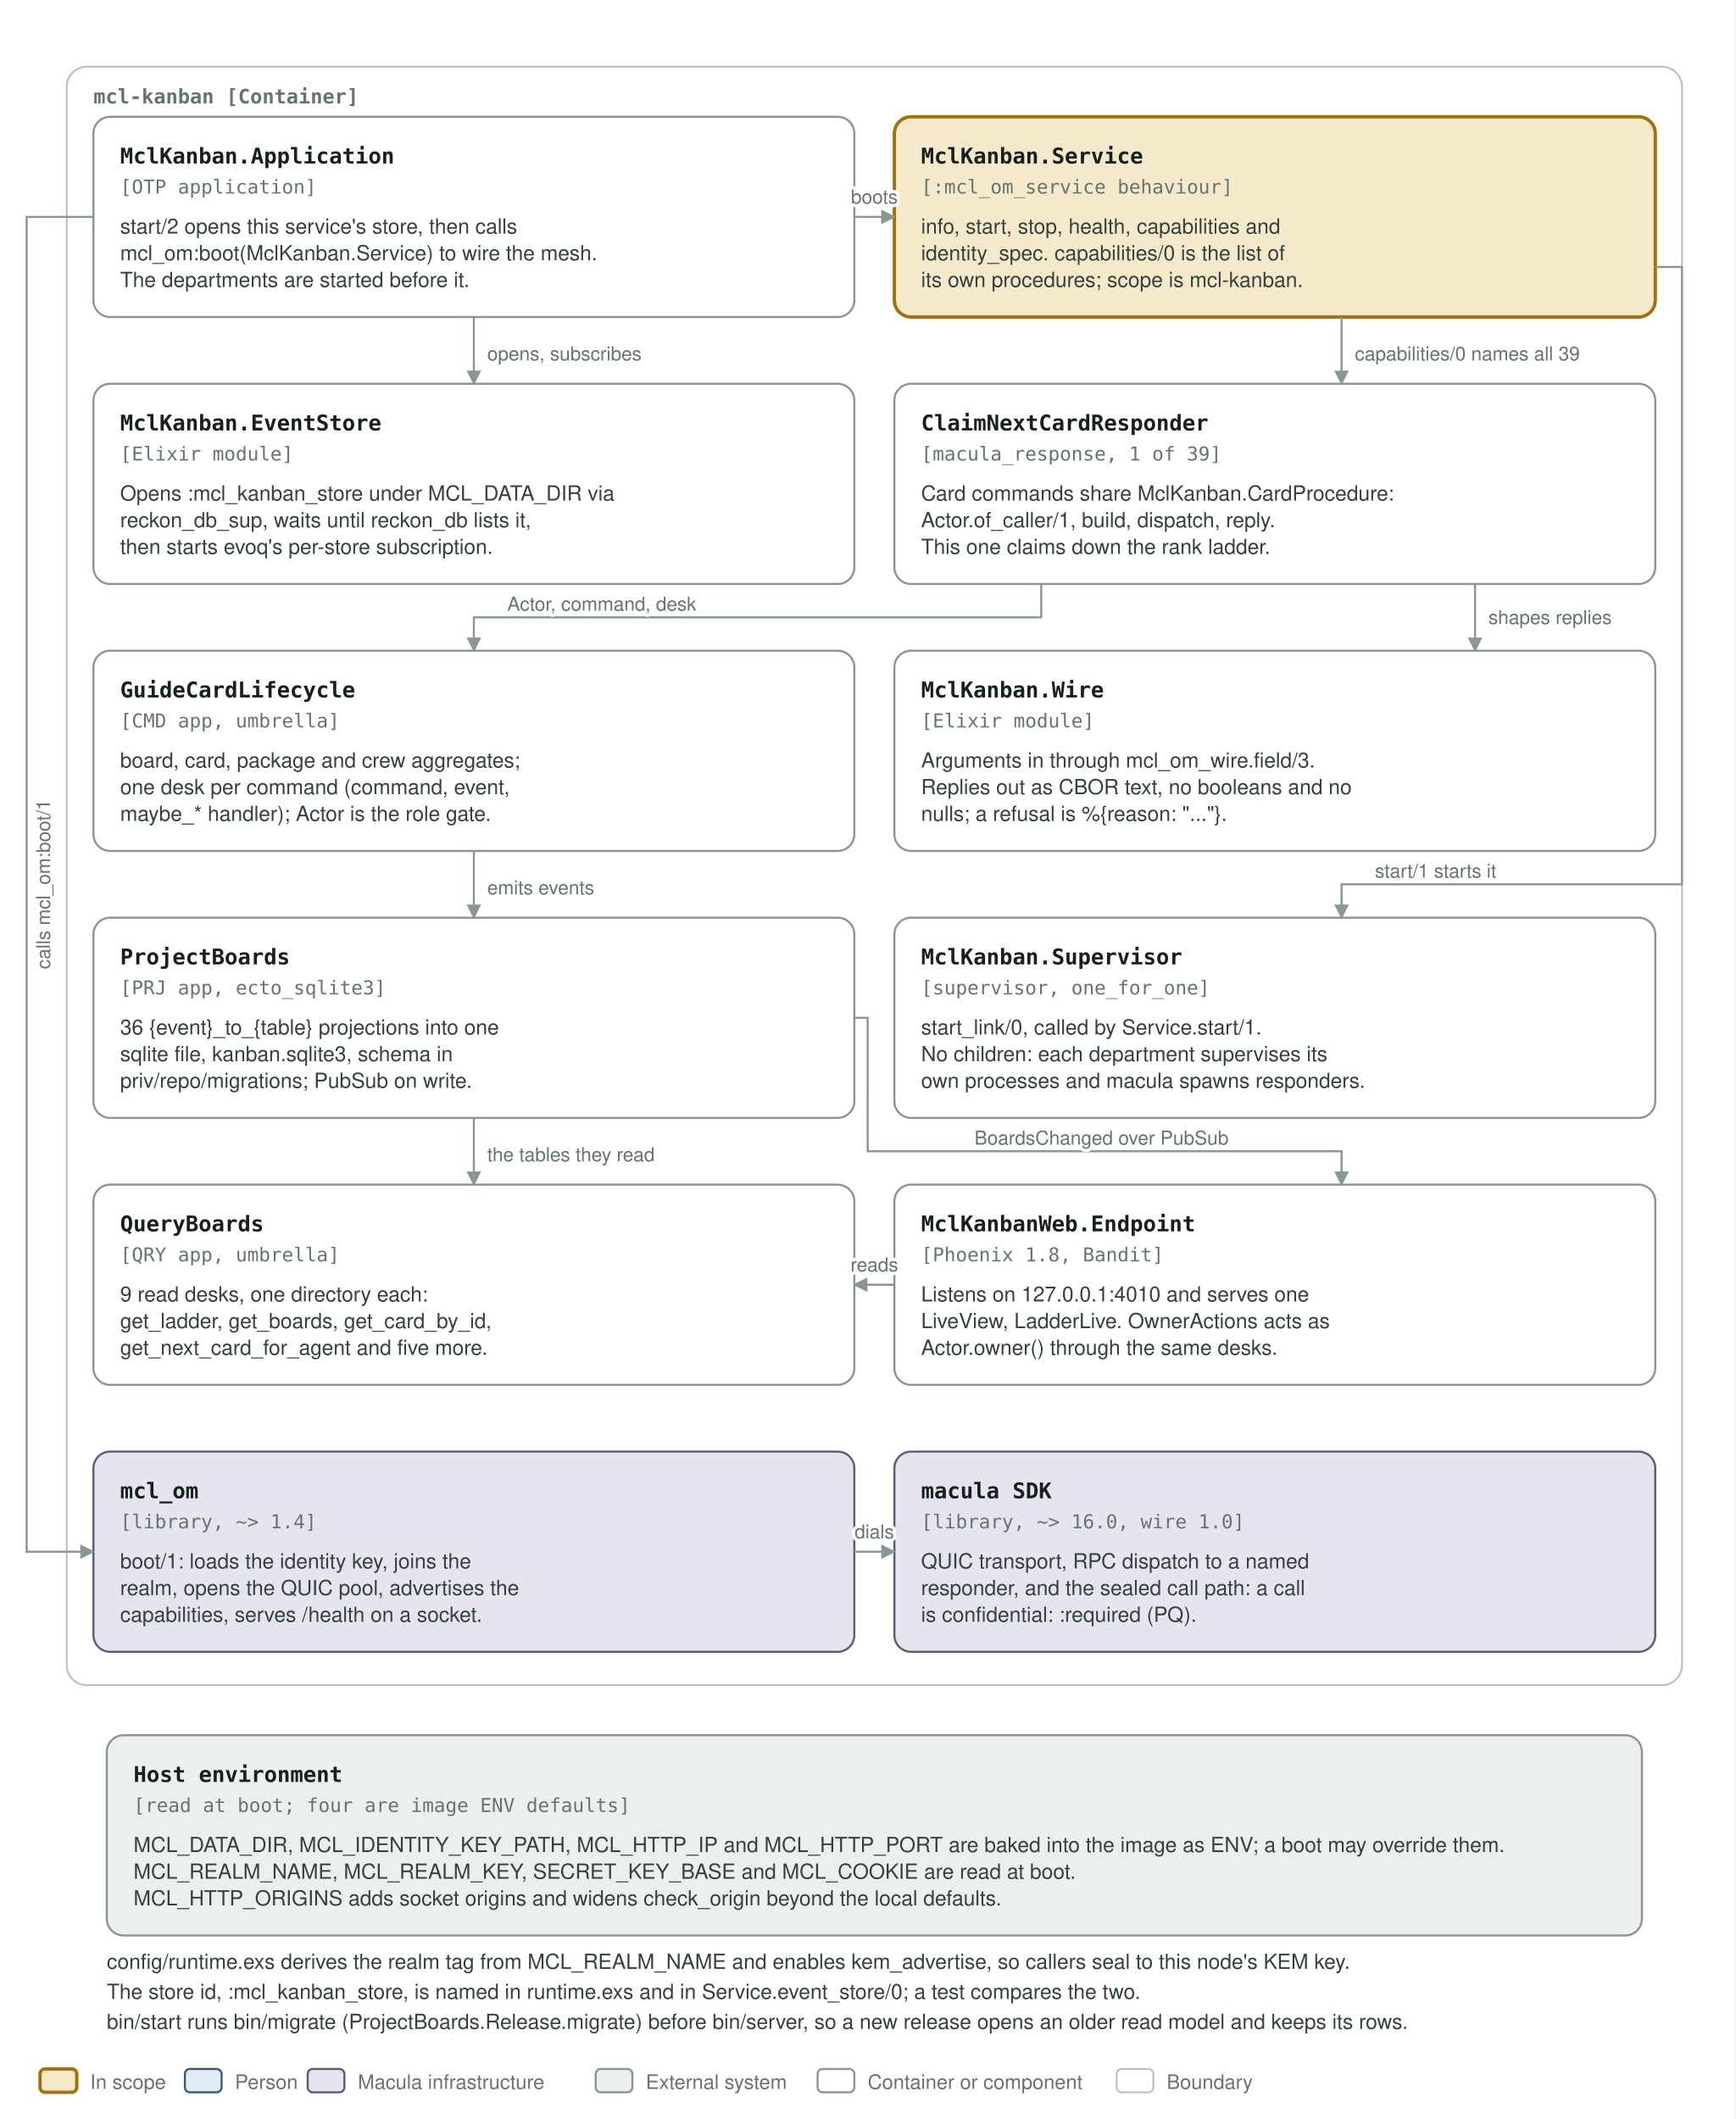
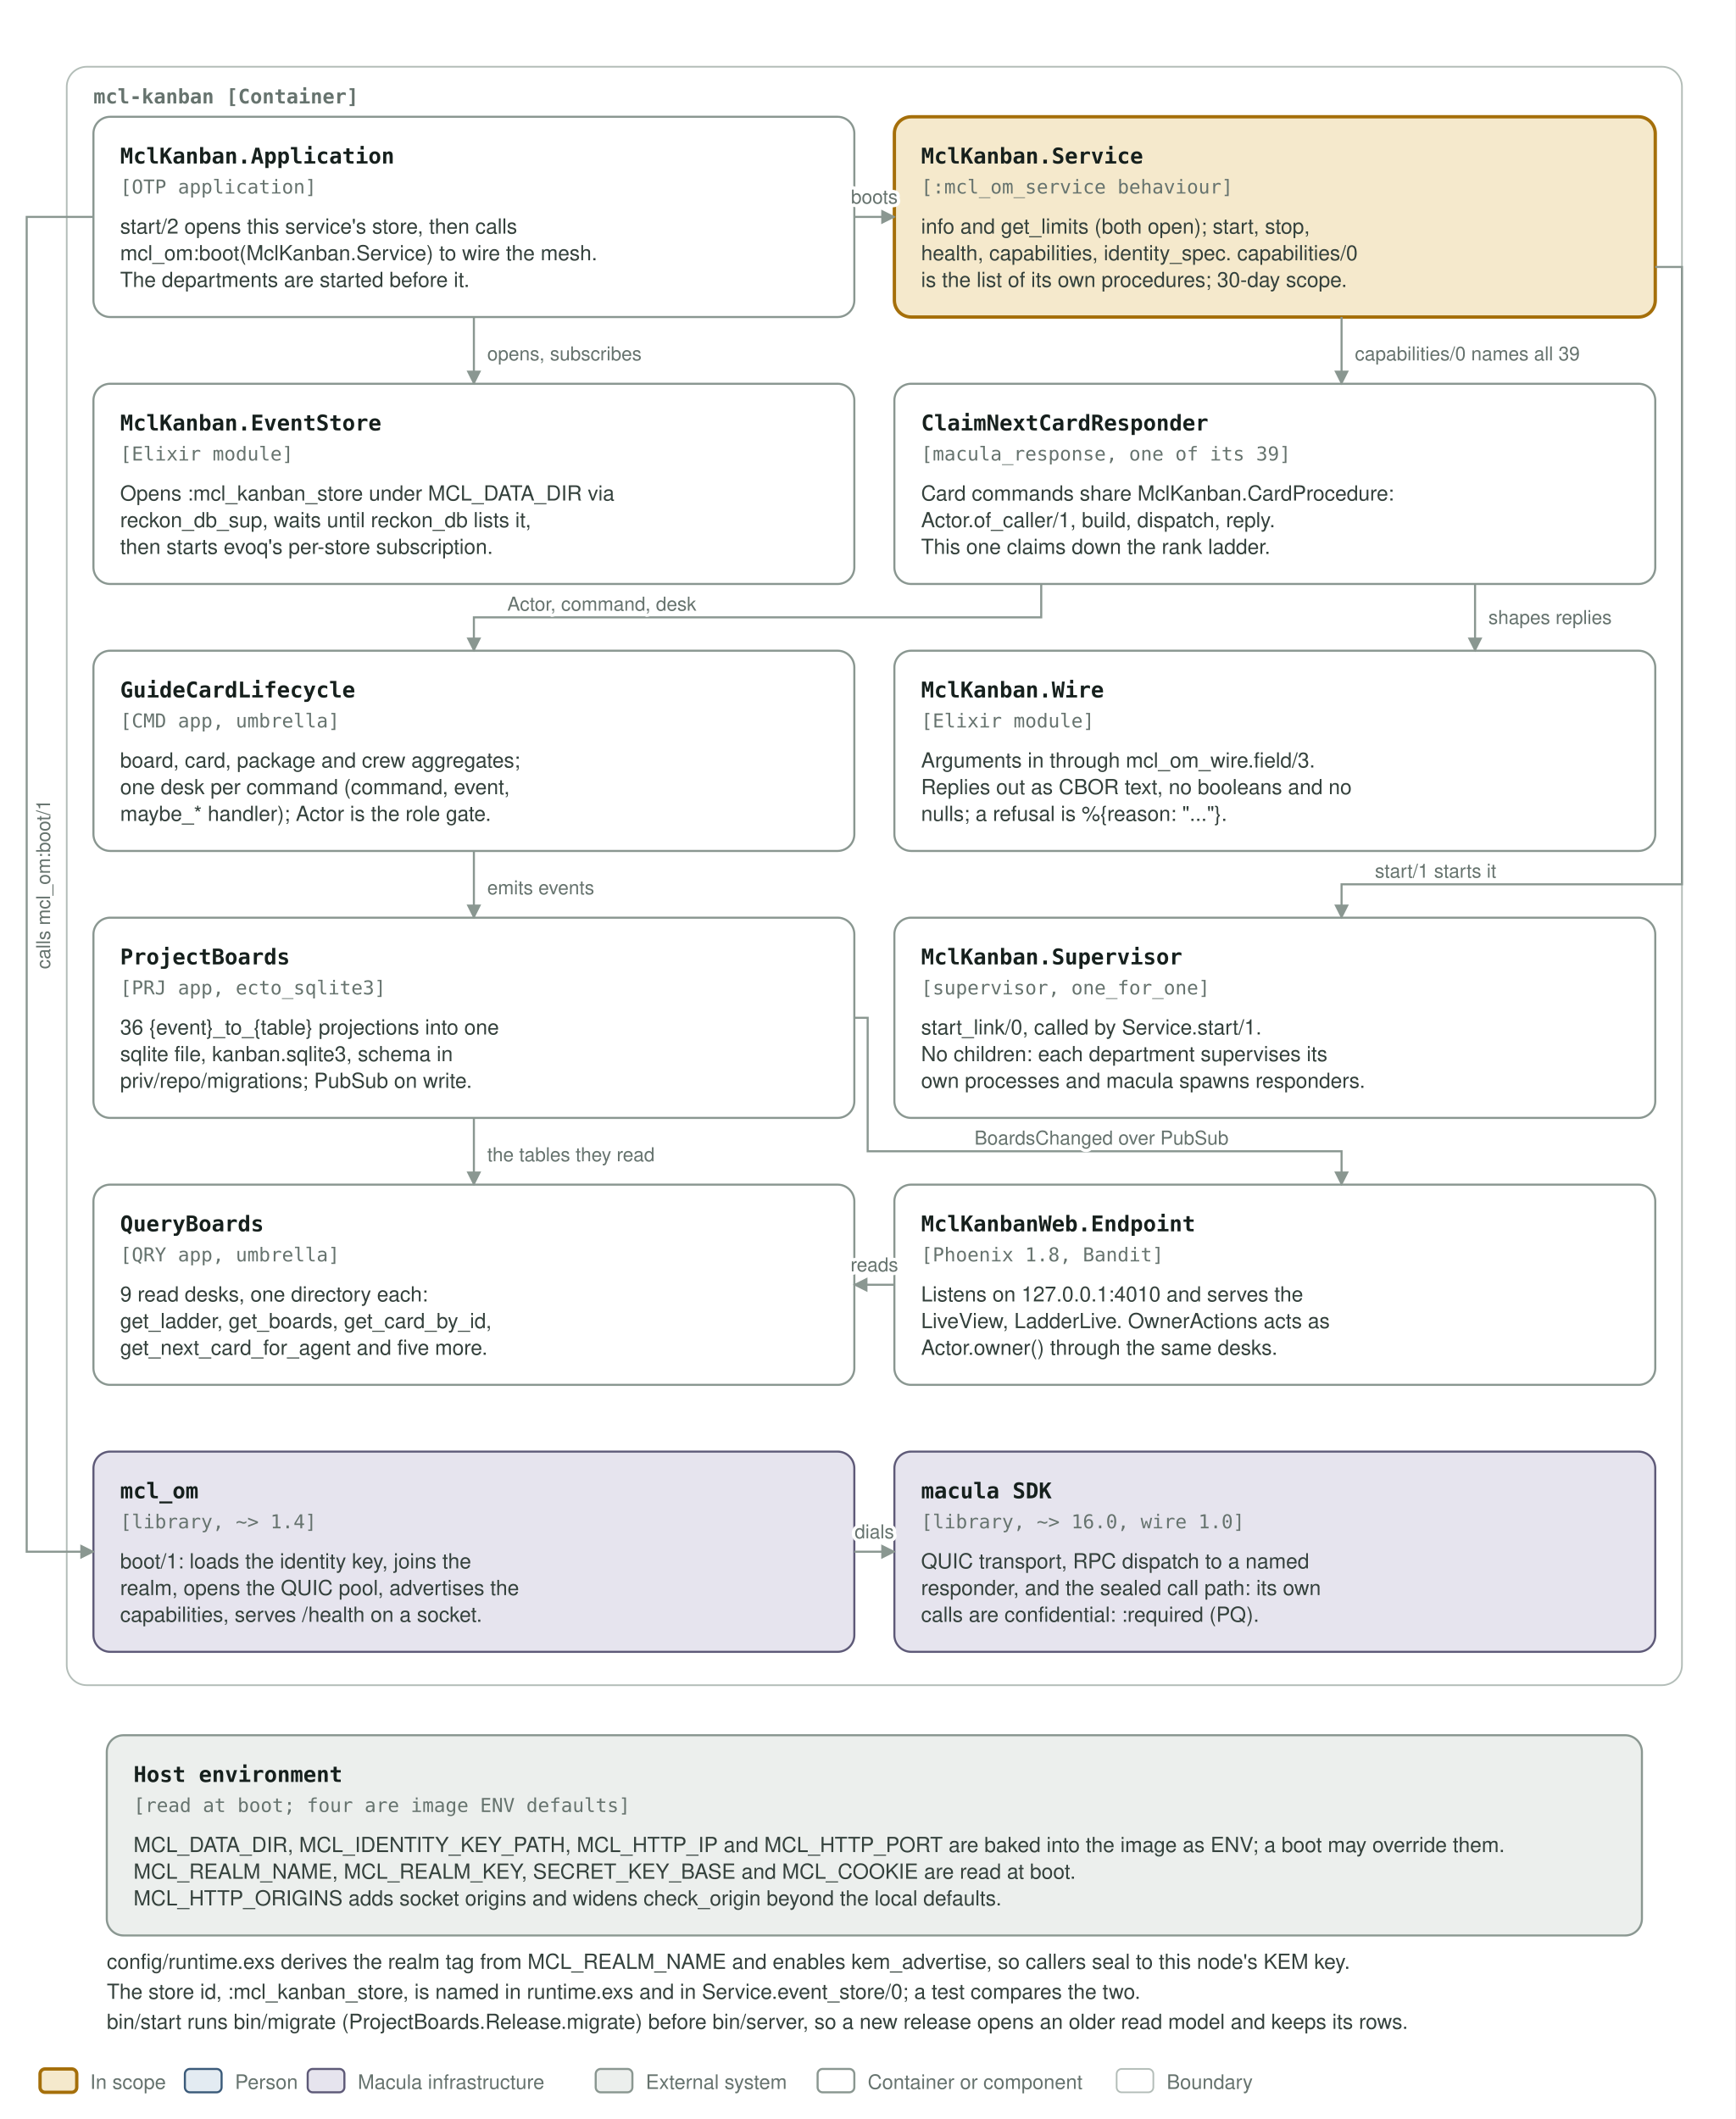
<svg xmlns="http://www.w3.org/2000/svg" viewBox="0 0 1040 1270" role="img" aria-label="mcl-kanban components">
  <style>
.t-name { font-family: "Atkinson Hyperlegible", "Segoe UI", system-ui, -apple-system, Helvetica, Arial, sans-serif; font-size: 15px; font-weight: 700; }
.t-desc { font-family: "Atkinson Hyperlegible", "Segoe UI", system-ui, -apple-system, Helvetica, Arial, sans-serif; font-size: 12.5px; }
.t-rel { font-family: "Atkinson Hyperlegible", "Segoe UI", system-ui, -apple-system, Helvetica, Arial, sans-serif; font-size: 11.5px; paint-order: stroke; stroke-width: 4px; stroke-linejoin: round; }
.t-code { font-family: "JetBrains Mono", ui-monospace, Menlo, Consolas, monospace; font-size: 13px; font-weight: 600; }
.t-type { font-family: "JetBrains Mono", ui-monospace, Menlo, Consolas, monospace; font-size: 11.5px; }
.t-bound { font-family: "JetBrains Mono", ui-monospace, Menlo, Consolas, monospace; font-size: 12px; font-weight: 600; }
.t-leg { font-family: "Atkinson Hyperlegible", "Segoe UI", system-ui, -apple-system, Helvetica, Arial, sans-serif; font-size: 12px; }
.edge { fill: none; stroke-width: 1.25; }
.edge-later { fill: none; stroke-width: 1.25; stroke-dasharray: 5 4; }
.bg { fill: #FFFFFF; }
.b-sys { fill: #F5E9CC; stroke: #A56F0A; stroke-width: 2; }
.b-per { fill: #E3EBF2; stroke: #3B5B7A; stroke-width: 1.25; }
.b-mac { fill: #E6E4EE; stroke: #5E5A78; stroke-width: 1.25; }
.b-ext { fill: #ECEFED; stroke: #8A9791; stroke-width: 1.25; }
.b-cmp { fill: #FFFFFF; stroke: #8A9791; stroke-width: 1.25; }
.b-later { fill: none; stroke: #8A9791; stroke-width: 1.25; stroke-dasharray: 5 4; }
.bound { fill: none; stroke: #B3BDB8; stroke-width: 1; }
.head { fill: #3B5B7A; }
.t-name, .t-code { fill: #16201D; }
.t-type, .t-bound, .t-leg { fill: #66736E; }
.t-desc { fill: #34413C; }
.t-rel { fill: #66736E; stroke: #FFFFFF; }
.edge, .edge-later { stroke: #8A9791; }
.arrowhead { fill: #8A9791; }
@media (prefers-color-scheme: dark) {
.bg { fill: #171F1C; }
.b-sys { fill: #3A2E13; stroke: #E3AA3C; }
.b-per { fill: #1D2A36; stroke: #8EB4D8; }
.b-mac { fill: #26243A; stroke: #A9A4C8; }
.b-ext { fill: #1C2421; stroke: #7D8B85; }
.b-cmp { fill: #171F1C; stroke: #7D8B85; }
.b-later { stroke: #7D8B85; }
.bound { stroke: #4A5752; }
.head { fill: #8EB4D8; }
.t-name, .t-code { fill: #E6ECE9; }
.t-type, .t-bound, .t-leg { fill: #93A09A; }
.t-desc { fill: #C3CDC8; }
.t-rel { fill: #93A09A; stroke: #171F1C; }
.edge, .edge-later { stroke: #7D8B85; }
.arrowhead { fill: #7D8B85; }
}
</style>
  <defs>
    <marker id="a" viewBox="0 0 10 10" refX="9" refY="5" markerWidth="7" markerHeight="7" orient="auto-start-reverse">
      <path class="arrowhead" d="M0 0L10 5L0 10z" />
    </marker>
  </defs>
  <rect class="bg" x="0" y="0" width="1040" height="1270" />
  <rect class="bound" x="40" y="40" width="968" height="970" rx="12" />
  <text class="t-bound" x="56" y="62">mcl-kanban [Container]</text>
  <rect class="b-cmp" x="56" y="70" width="456" height="120" rx="10" />
  <text class="t-code" x="72" y="98">MclKanban.Application</text>
  <text class="t-type" x="72" y="116">[OTP application]</text>
  <text class="t-desc" x="72" y="140">start/2 opens this service's store, then calls</text>
  <text class="t-desc" x="72" y="156">mcl_om:boot(MclKanban.Service) to wire the mesh.</text>
  <text class="t-desc" x="72" y="172">The departments are started before it.</text>
  <rect class="b-sys" x="536" y="70" width="456" height="120" rx="10" />
  <text class="t-code" x="552" y="98">MclKanban.Service</text>
  <text class="t-type" x="552" y="116">[:mcl_om_service behaviour]</text>
-   <text class="t-desc" x="552" y="140">info, start, stop, health, capabilities and</text>
-   <text class="t-desc" x="552" y="156">identity_spec. capabilities/0 is the list of</text>
-   <text class="t-desc" x="552" y="172">its own procedures; scope is mcl-kanban.</text>
+   <text class="t-desc" x="552" y="140">info and get_limits (both open); start, stop,</text>
+   <text class="t-desc" x="552" y="156">health, capabilities, identity_spec. capabilities/0</text>
+   <text class="t-desc" x="552" y="172">is the list of its own procedures; 30-day scope.</text>
  <rect class="b-cmp" x="56" y="230" width="456" height="120" rx="10" />
  <text class="t-code" x="72" y="258">MclKanban.EventStore</text>
  <text class="t-type" x="72" y="276">[Elixir module]</text>
  <text class="t-desc" x="72" y="300">Opens :mcl_kanban_store under MCL_DATA_DIR via</text>
  <text class="t-desc" x="72" y="316">reckon_db_sup, waits until reckon_db lists it,</text>
  <text class="t-desc" x="72" y="332">then starts evoq's per-store subscription.</text>
  <rect class="b-cmp" x="536" y="230" width="456" height="120" rx="10" />
  <text class="t-code" x="552" y="258">ClaimNextCardResponder</text>
-   <text class="t-type" x="552" y="276">[macula_response, 1 of 39]</text>
+   <text class="t-type" x="552" y="276">[macula_response, one of its 39]</text>
  <text class="t-desc" x="552" y="300">Card commands share MclKanban.CardProcedure:</text>
  <text class="t-desc" x="552" y="316">Actor.of_caller/1, build, dispatch, reply.</text>
  <text class="t-desc" x="552" y="332">This one claims down the rank ladder.</text>
  <rect class="b-cmp" x="56" y="390" width="456" height="120" rx="10" />
  <text class="t-code" x="72" y="418">GuideCardLifecycle</text>
  <text class="t-type" x="72" y="436">[CMD app, umbrella]</text>
  <text class="t-desc" x="72" y="460">board, card, package and crew aggregates;</text>
  <text class="t-desc" x="72" y="476">one desk per command (command, event,</text>
  <text class="t-desc" x="72" y="492">maybe_* handler); Actor is the role gate.</text>
  <rect class="b-cmp" x="536" y="390" width="456" height="120" rx="10" />
  <text class="t-code" x="552" y="418">MclKanban.Wire</text>
  <text class="t-type" x="552" y="436">[Elixir module]</text>
  <text class="t-desc" x="552" y="460">Arguments in through mcl_om_wire.field/3.</text>
  <text class="t-desc" x="552" y="476">Replies out as CBOR text, no booleans and no</text>
  <text class="t-desc" x="552" y="492">nulls; a refusal is %{reason: "..."}.</text>
  <rect class="b-cmp" x="56" y="550" width="456" height="120" rx="10" />
  <text class="t-code" x="72" y="578">ProjectBoards</text>
  <text class="t-type" x="72" y="596">[PRJ app, ecto_sqlite3]</text>
  <text class="t-desc" x="72" y="620">36 {event}_to_{table} projections into one</text>
  <text class="t-desc" x="72" y="636">sqlite file, kanban.sqlite3, schema in</text>
  <text class="t-desc" x="72" y="652">priv/repo/migrations; PubSub on write.</text>
  <rect class="b-cmp" x="536" y="550" width="456" height="120" rx="10" />
  <text class="t-code" x="552" y="578">MclKanban.Supervisor</text>
  <text class="t-type" x="552" y="596">[supervisor, one_for_one]</text>
  <text class="t-desc" x="552" y="620">start_link/0, called by Service.start/1.</text>
  <text class="t-desc" x="552" y="636">No children: each department supervises its</text>
  <text class="t-desc" x="552" y="652">own processes and macula spawns responders.</text>
  <rect class="b-cmp" x="56" y="710" width="456" height="120" rx="10" />
  <text class="t-code" x="72" y="738">QueryBoards</text>
  <text class="t-type" x="72" y="756">[QRY app, umbrella]</text>
  <text class="t-desc" x="72" y="780">9 read desks, one directory each:</text>
  <text class="t-desc" x="72" y="796">get_ladder, get_boards, get_card_by_id,</text>
  <text class="t-desc" x="72" y="812">get_next_card_for_agent and five more.</text>
  <rect class="b-cmp" x="536" y="710" width="456" height="120" rx="10" />
  <text class="t-code" x="552" y="738">MclKanbanWeb.Endpoint</text>
  <text class="t-type" x="552" y="756">[Phoenix 1.8, Bandit]</text>
-   <text class="t-desc" x="552" y="780">Listens on 127.0.0.1:4010 and serves one</text>
+   <text class="t-desc" x="552" y="780">Listens on 127.0.0.1:4010 and serves the</text>
  <text class="t-desc" x="552" y="796">LiveView, LadderLive. OwnerActions acts as</text>
  <text class="t-desc" x="552" y="812">Actor.owner() through the same desks.</text>
  <rect class="b-mac" x="56" y="870" width="456" height="120" rx="10" />
  <text class="t-code" x="72" y="898">mcl_om</text>
  <text class="t-type" x="72" y="916">[library, ~&gt; 1.4]</text>
  <text class="t-desc" x="72" y="940">boot/1: loads the identity key, joins the</text>
  <text class="t-desc" x="72" y="956">realm, opens the QUIC pool, advertises the</text>
  <text class="t-desc" x="72" y="972">capabilities, serves /health on a socket.</text>
  <rect class="b-mac" x="536" y="870" width="456" height="120" rx="10" />
  <text class="t-code" x="552" y="898">macula SDK</text>
  <text class="t-type" x="552" y="916">[library, ~&gt; 16.0, wire 1.0]</text>
  <text class="t-desc" x="552" y="940">QUIC transport, RPC dispatch to a named</text>
-   <text class="t-desc" x="552" y="956">responder, and the sealed call path: a call</text>
-   <text class="t-desc" x="552" y="972">is confidential: :required (PQ).</text>
+   <text class="t-desc" x="552" y="956">responder, and the sealed call path: its own</text>
+   <text class="t-desc" x="552" y="972">calls are confidential: :required (PQ).</text>
  <path class="edge" d="M56 130H16V930H56" marker-end="url(#a)" />
  <text class="t-rel" x="30" y="530" text-anchor="middle" transform="rotate(-90 30 530)">calls mcl_om:boot/1</text>
  <path class="edge" d="M512 130H536" marker-end="url(#a)" />
  <text class="t-rel" x="524" y="122" text-anchor="middle">boots</text>
  <path class="edge" d="M284 190V230" marker-end="url(#a)" />
  <text class="t-rel" x="292" y="216">opens, subscribes</text>
  <path class="edge" d="M804 190V230" marker-end="url(#a)" />
  <text class="t-rel" x="812" y="216">capabilities/0 names all 39</text>
  <path class="edge" d="M992 160H1008V530H804V550" marker-end="url(#a)" />
  <text class="t-rel" x="824" y="526">start/1 starts it</text>
  <path class="edge" d="M624 350V370H284V390" marker-end="url(#a)" />
  <text class="t-rel" x="304" y="366">Actor, command, desk</text>
  <path class="edge" d="M884 350V390" marker-end="url(#a)" />
  <text class="t-rel" x="892" y="374">shapes replies</text>
  <path class="edge" d="M284 510V550" marker-end="url(#a)" />
  <text class="t-rel" x="292" y="536">emits events</text>
  <path class="edge" d="M284 670V710" marker-end="url(#a)" />
  <text class="t-rel" x="292" y="696">the tables they read</text>
  <path class="edge" d="M512 610H520V690H804V710" marker-end="url(#a)" />
  <text class="t-rel" x="584" y="686">BoardsChanged over PubSub</text>
  <path class="edge" d="M536 770H512" marker-end="url(#a)" />
  <text class="t-rel" x="524" y="762" text-anchor="middle">reads</text>
  <path class="edge" d="M512 930H536" marker-end="url(#a)" />
  <text class="t-rel" x="524" y="922" text-anchor="middle">dials</text>
  <rect class="b-ext" x="64" y="1040" width="920" height="120" rx="10" />
  <text class="t-code" x="80" y="1068">Host environment</text>
  <text class="t-type" x="80" y="1086">[read at boot; four are image ENV defaults]</text>
  <text class="t-desc" x="80" y="1110">MCL_DATA_DIR, MCL_IDENTITY_KEY_PATH, MCL_HTTP_IP and MCL_HTTP_PORT are baked into the image as ENV; a boot may override them.</text>
  <text class="t-desc" x="80" y="1126">MCL_REALM_NAME, MCL_REALM_KEY, SECRET_KEY_BASE and MCL_COOKIE are read at boot.</text>
  <text class="t-desc" x="80" y="1142">MCL_HTTP_ORIGINS adds socket origins and widens check_origin beyond the local defaults.</text>
  <text class="t-desc" x="64" y="1180">config/runtime.exs derives the realm tag from MCL_REALM_NAME and enables kem_advertise, so callers seal to this node's KEM key.</text>
  <text class="t-desc" x="64" y="1198">The store id, :mcl_kanban_store, is named in runtime.exs and in Service.event_store/0; a test compares the two.</text>
  <text class="t-desc" x="64" y="1216">bin/start runs bin/migrate (ProjectBoards.Release.migrate) before bin/server, so a new release opens an older read model and keeps its rows.</text>
  <rect class="b-sys" x="24" y="1240" width="22" height="14" rx="3" />
  <text class="t-leg" x="54" y="1252">In scope</text>
  <rect class="b-per" x="110.8" y="1240" width="22" height="14" rx="3" />
  <text class="t-leg" x="140.8" y="1252">Person</text>
  <rect class="b-mac" x="184.4" y="1240" width="22" height="14" rx="3" />
  <text class="t-leg" x="214.4" y="1252">Macula infrastructure</text>
  <rect class="b-ext" x="357.0" y="1240" width="22" height="14" rx="3" />
  <text class="t-leg" x="387.0" y="1252">External system</text>
  <rect class="b-cmp" x="490.0" y="1240" width="22" height="14" rx="3" />
  <text class="t-leg" x="520.0" y="1252">Container or component</text>
  <rect class="bound" x="669.2" y="1240" width="22" height="14" rx="3" />
  <text class="t-leg" x="699.2" y="1252">Boundary</text>
</svg>
